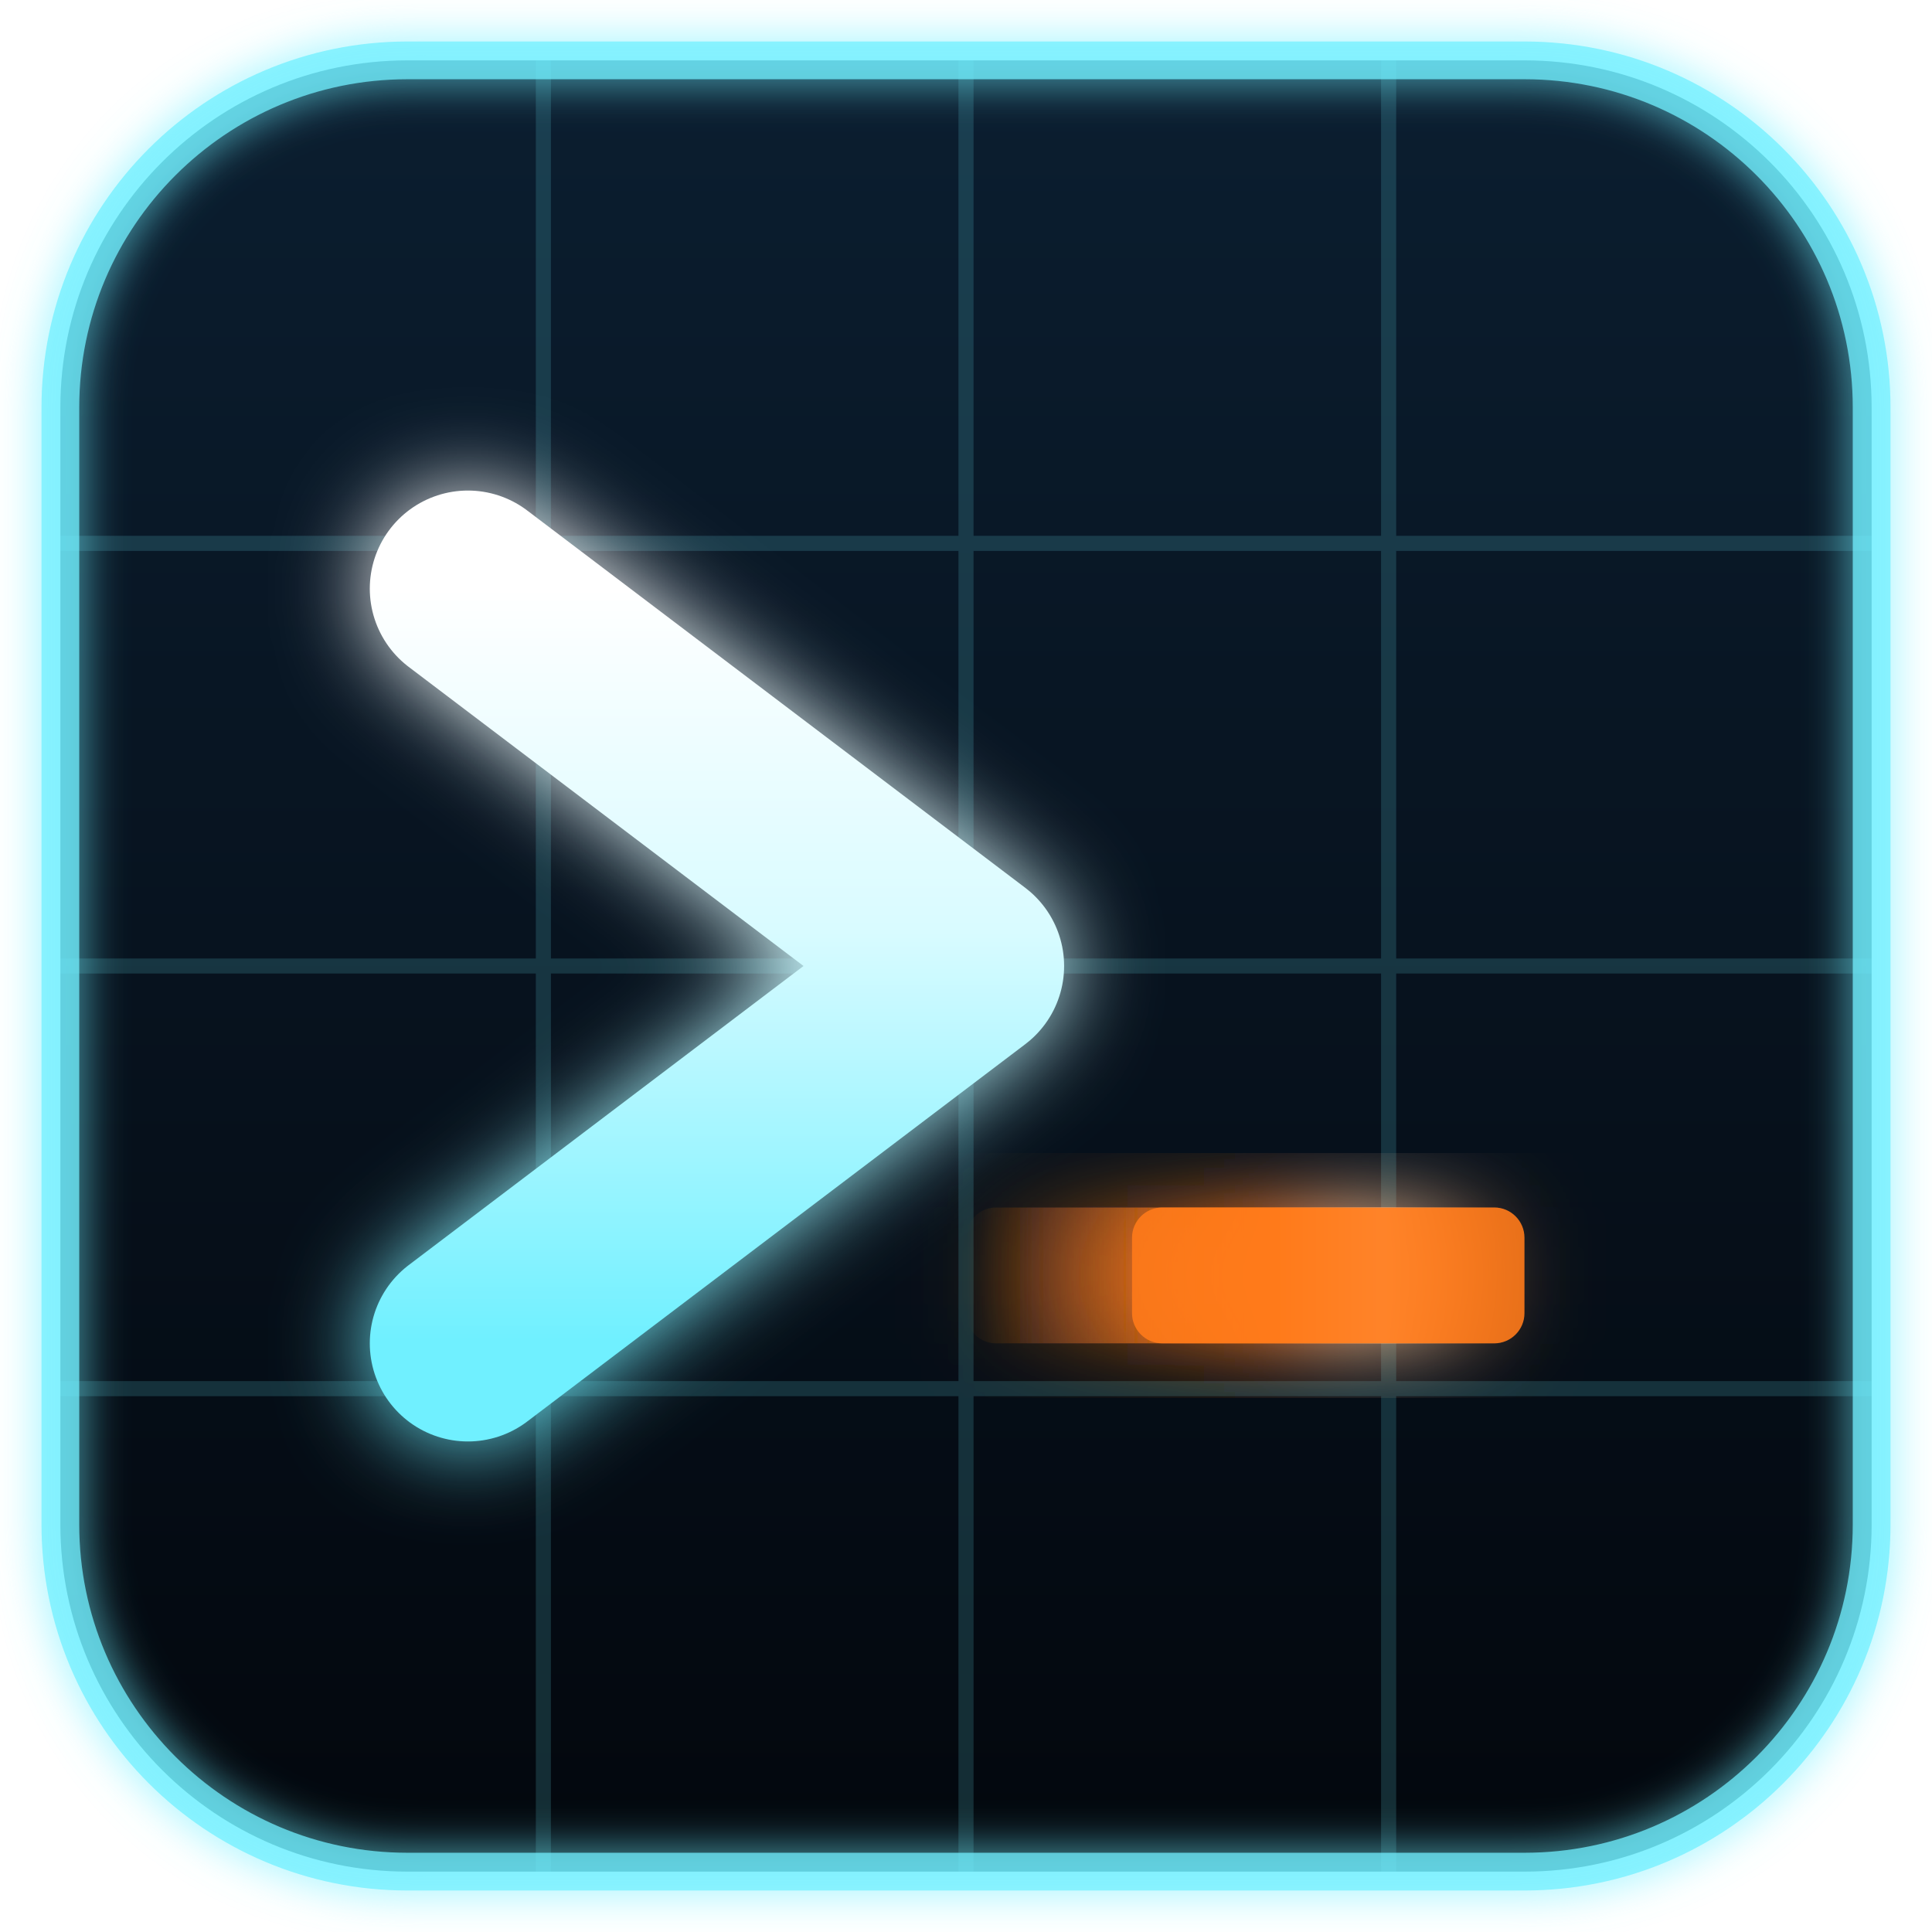
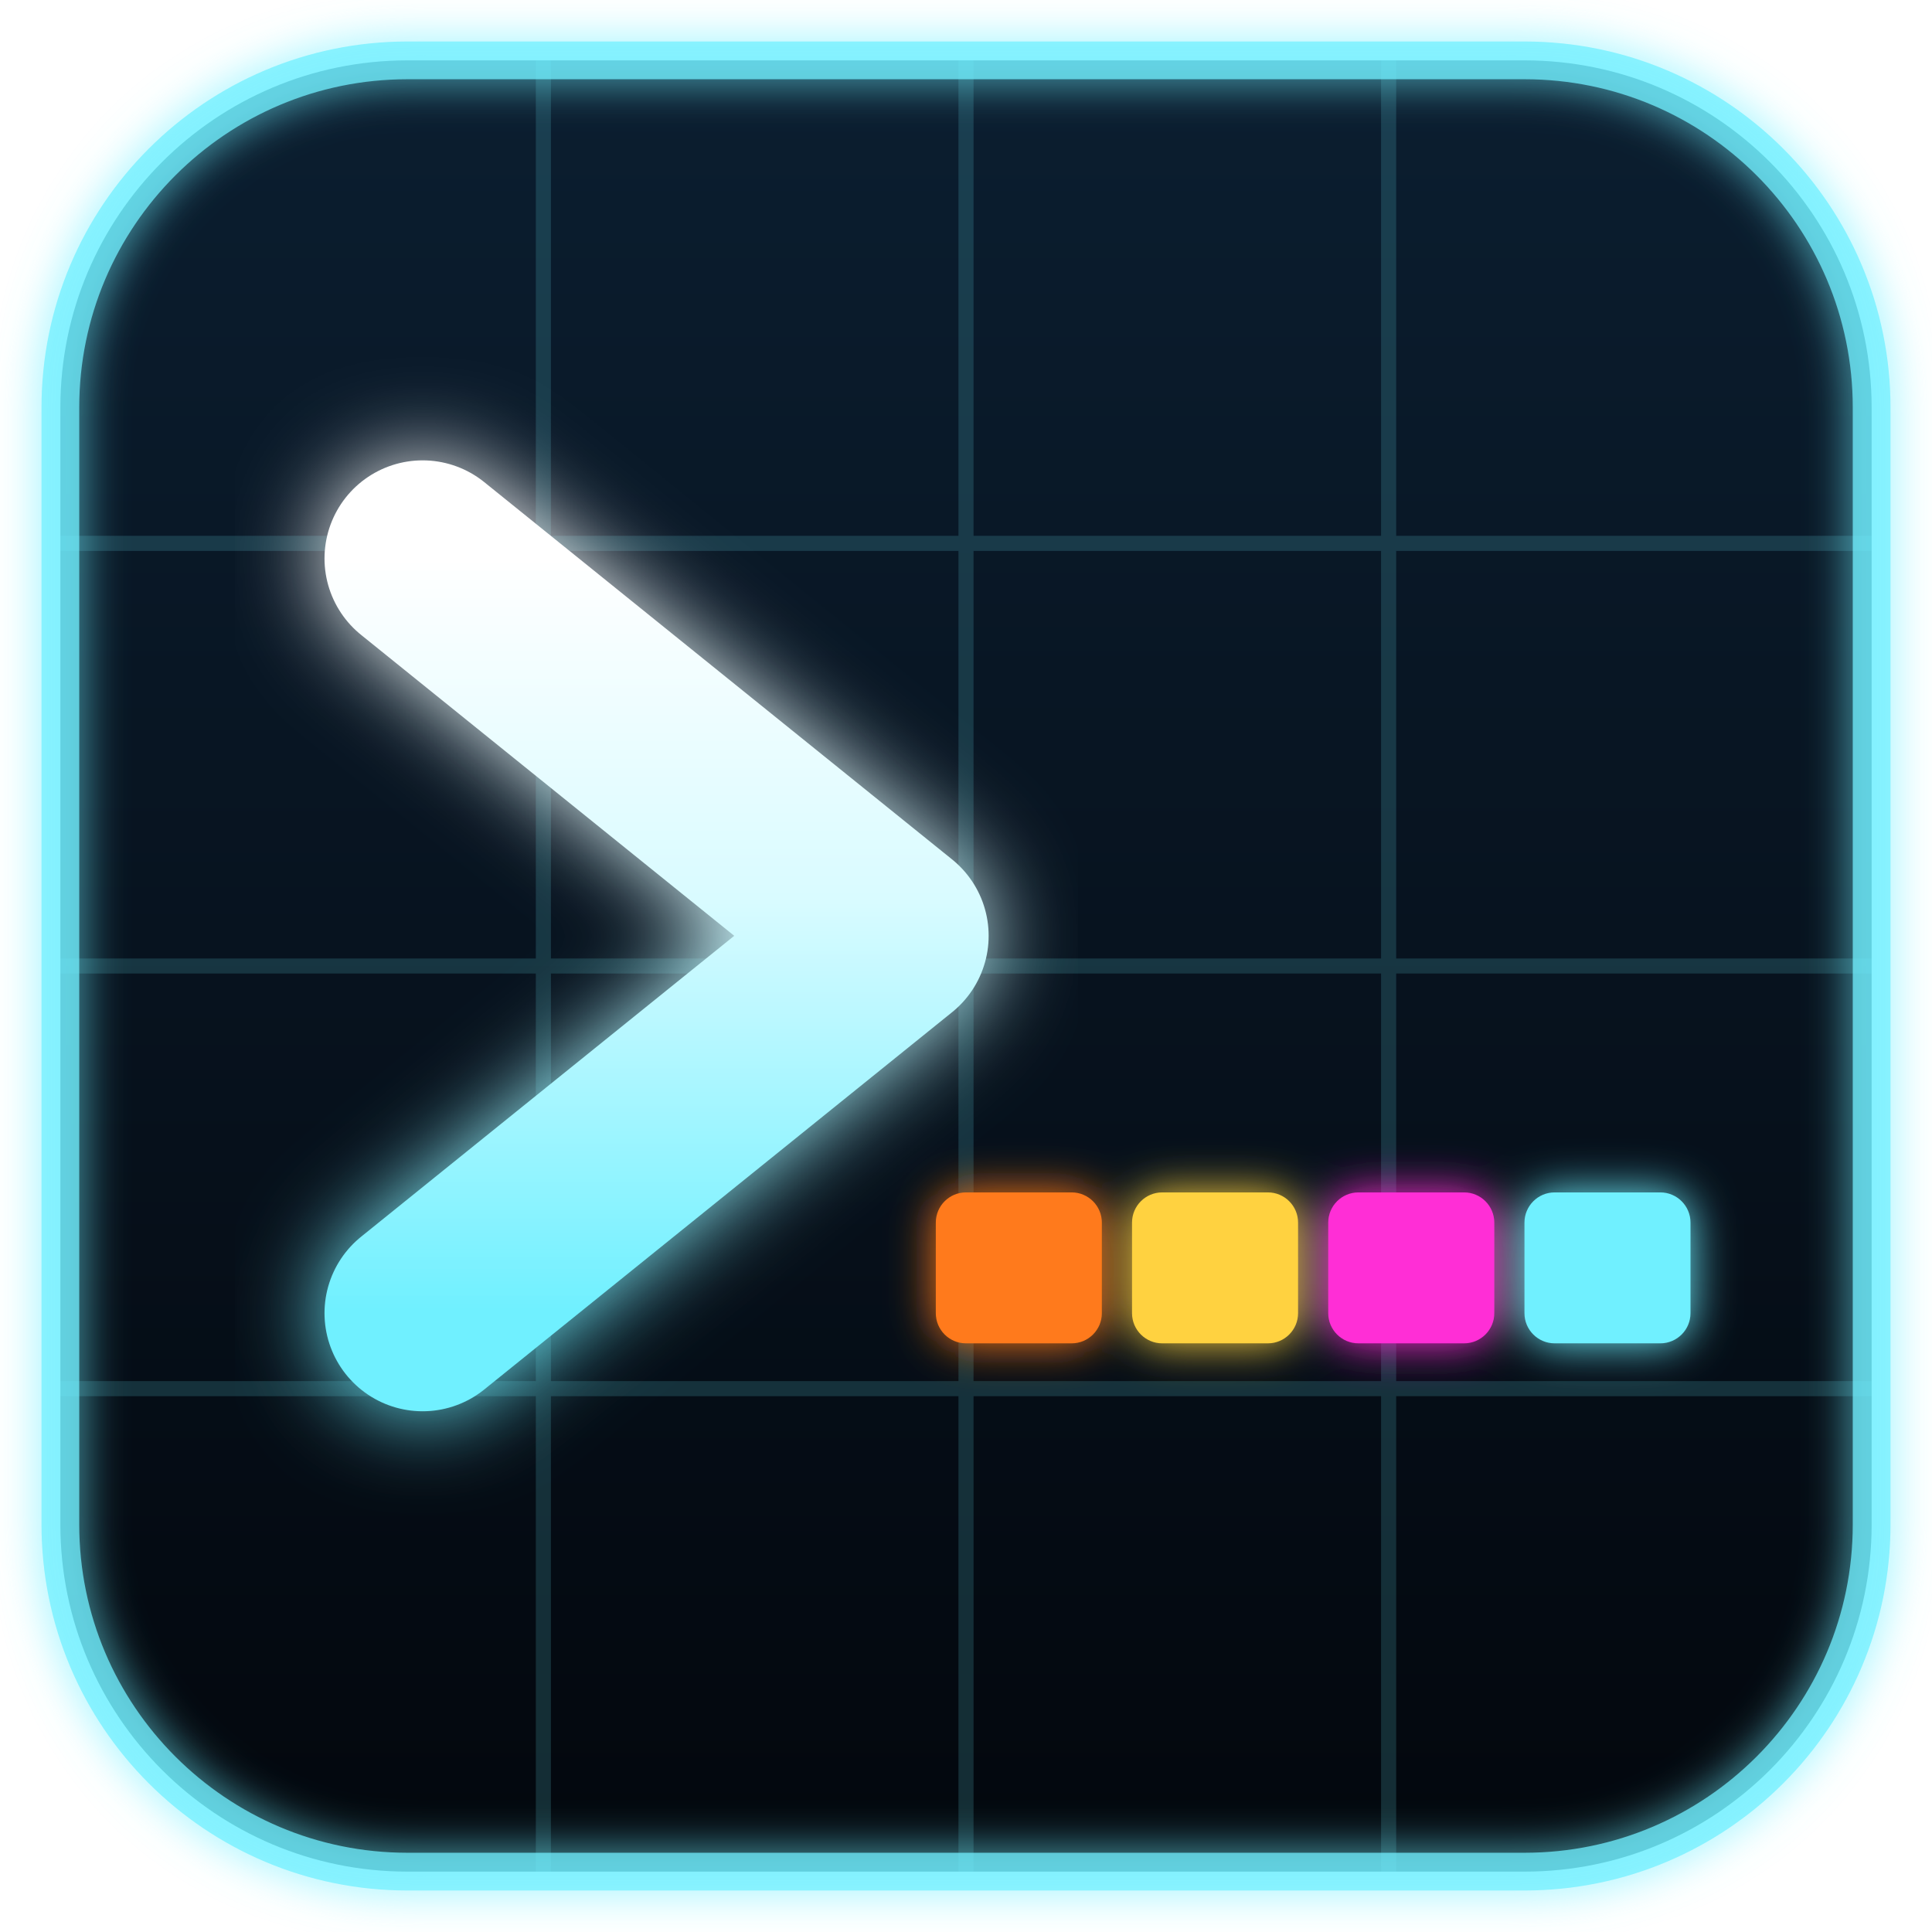
<svg xmlns="http://www.w3.org/2000/svg" viewBox="0 0 256 256" width="256" height="256">
  <defs>
    <linearGradient id="bg" x1="0" y1="0" x2="0" y2="1">
      <stop offset="0" stop-color="#0b1e30" />
      <stop offset="1" stop-color="#03070d" />
    </linearGradient>
    <linearGradient id="cy" x1="0" y1="0" x2="0" y2="1">
      <stop offset="0" stop-color="#ffffff" />
      <stop offset="0.45" stop-color="#d9fbff" />
      <stop offset="1" stop-color="#6ff0ff" />
    </linearGradient>
    <linearGradient id="trail" x1="0" y1="0" x2="1" y2="0">
      <stop offset="0" stop-color="#ff7a1a" stop-opacity="0" />
      <stop offset="0.55" stop-color="#ff7a1a" />
      <stop offset="0.75" stop-color="#ffd9b8" />
      <stop offset="1" stop-color="#ff7a1a" stop-opacity="0" />
    </linearGradient>
    <filter id="glow" x="-40%" y="-40%" width="180%" height="180%">
      <feGaussianBlur stdDeviation="6" result="b" />
      <feMerge>
        <feMergeNode in="b" />
        <feMergeNode in="SourceGraphic" />
      </feMerge>
    </filter>
    <filter id="glowSm" x="-40%" y="-40%" width="180%" height="180%">
      <feGaussianBlur stdDeviation="3" result="b" />
      <feMerge>
        <feMergeNode in="b" />
        <feMergeNode in="SourceGraphic" />
      </feMerge>
    </filter>
    <clipPath id="tile">
      <rect x="8" y="8" width="240" height="240" rx="46" />
    </clipPath>
  </defs>
  <rect x="8" y="8" width="240" height="240" rx="46" fill="url(#bg)" />
  <g clip-path="url(#tile)" stroke="#6ff0ff" stroke-opacity="0.16" stroke-width="2">
    <path d="M8 72H248M8 128H248M8 184H248M72 8V248M128 8V248M184 8V248" />
  </g>
  <rect x="8" y="8" width="240" height="240" rx="46" fill="none" stroke="#6ff0ff" stroke-opacity="0.75" stroke-width="5" filter="url(#glowSm)" />
-   <path d="M62 78 L128 128 L62 178" fill="none" stroke="url(#cy)" stroke-width="26" stroke-linecap="round" stroke-linejoin="round" filter="url(#glow)" />
-   <rect x="128" y="160" width="74" height="18" rx="4" fill="url(#trail)" filter="url(#glow)" />
-   <rect x="150" y="160" width="52" height="18" rx="4" fill="#ff7a1a" opacity="0.9" />
+   <path d="M56 74 L118 124 L56 174" fill="none" stroke="url(#cy)" stroke-width="26" stroke-linecap="round" stroke-linejoin="round" filter="url(#glow)" />
+   <g filter="url(#glowSm)">
+     <rect x="124" y="158" width="22" height="20" rx="4" fill="#ff7a1a" />
+     <rect x="150" y="158" width="22" height="20" rx="4" fill="#ffd23f" />
+     <rect x="176" y="158" width="22" height="20" rx="4" fill="#ff2fd6" />
+     <rect x="202" y="158" width="22" height="20" rx="4" fill="#6ff0ff" />
+   </g>
</svg>
